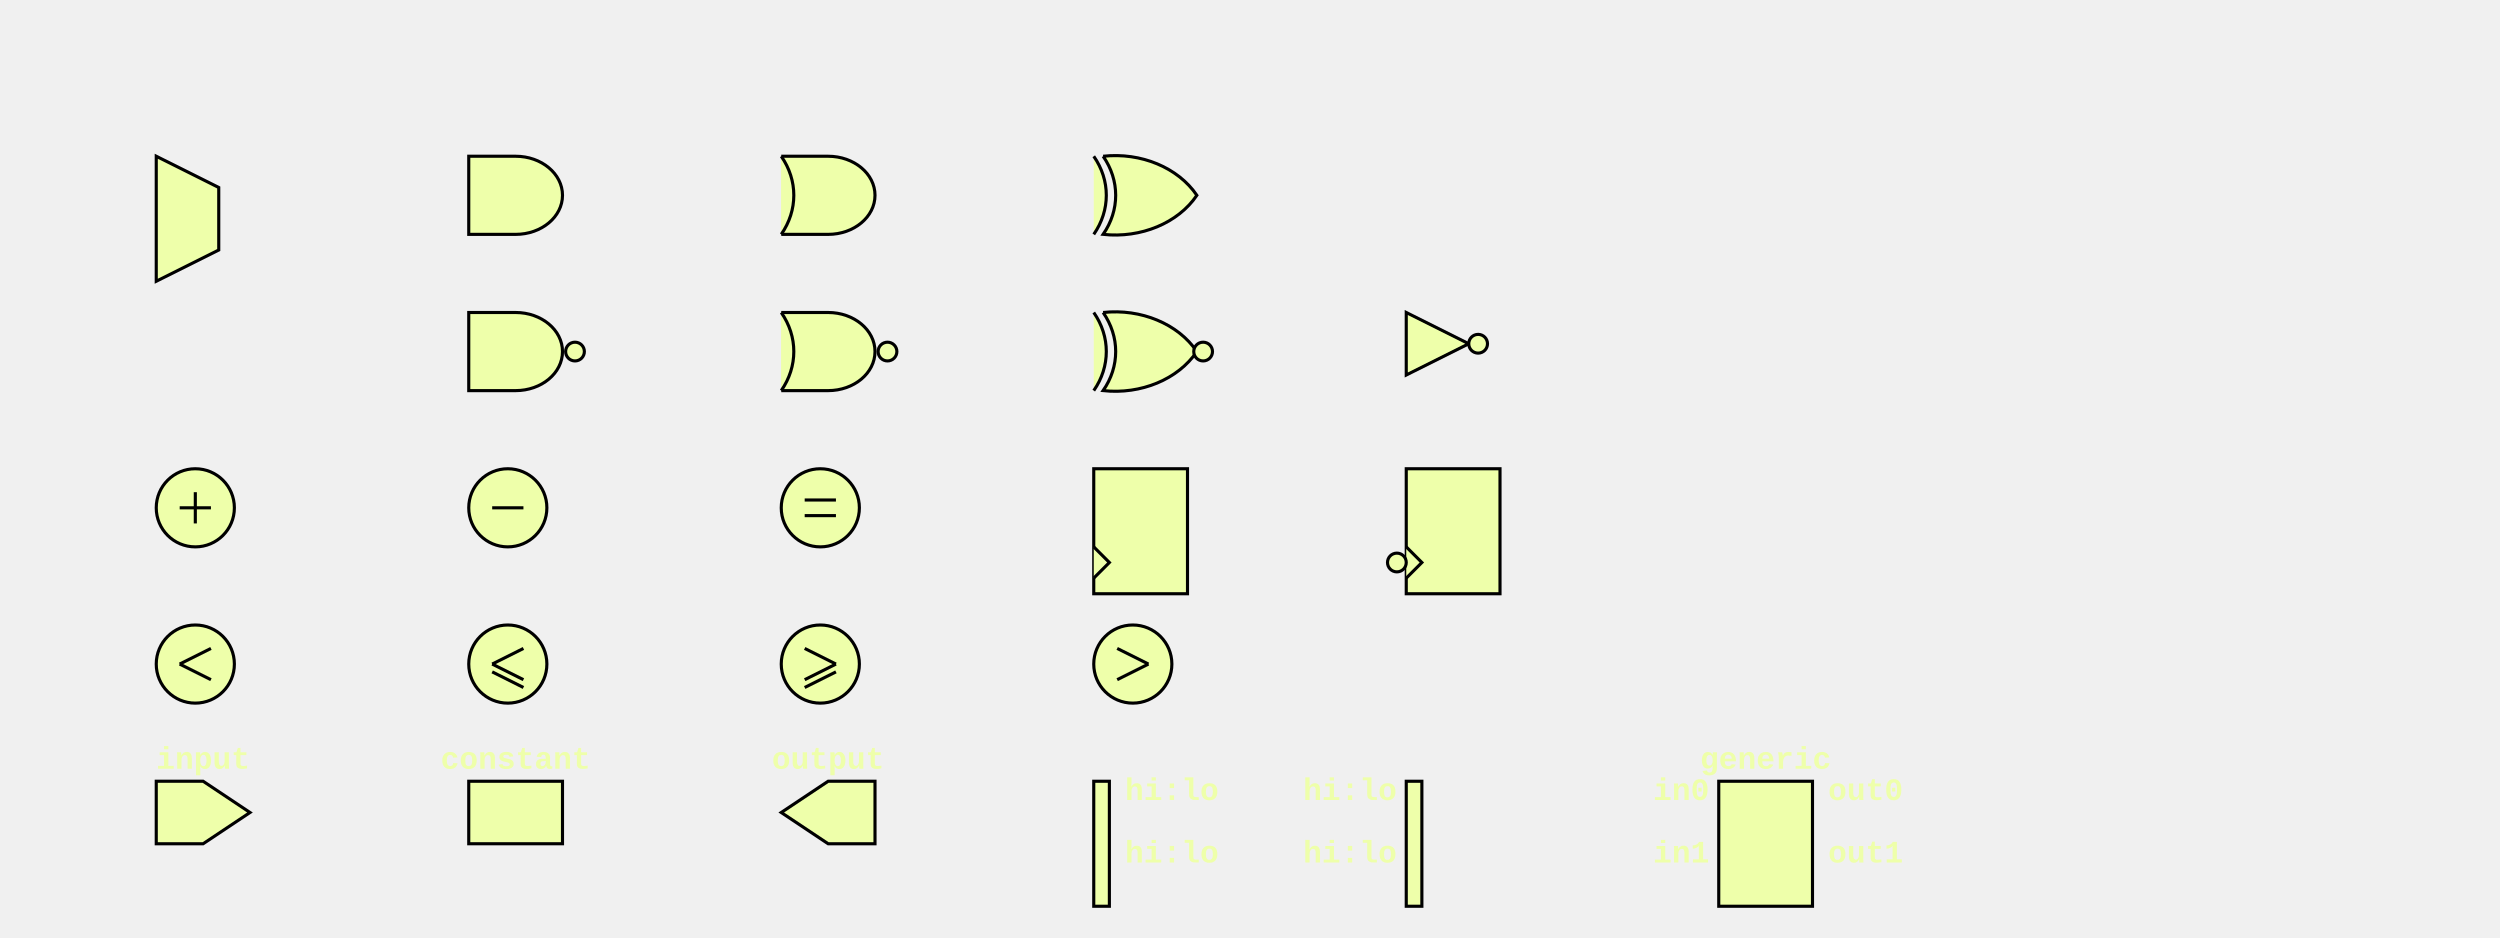
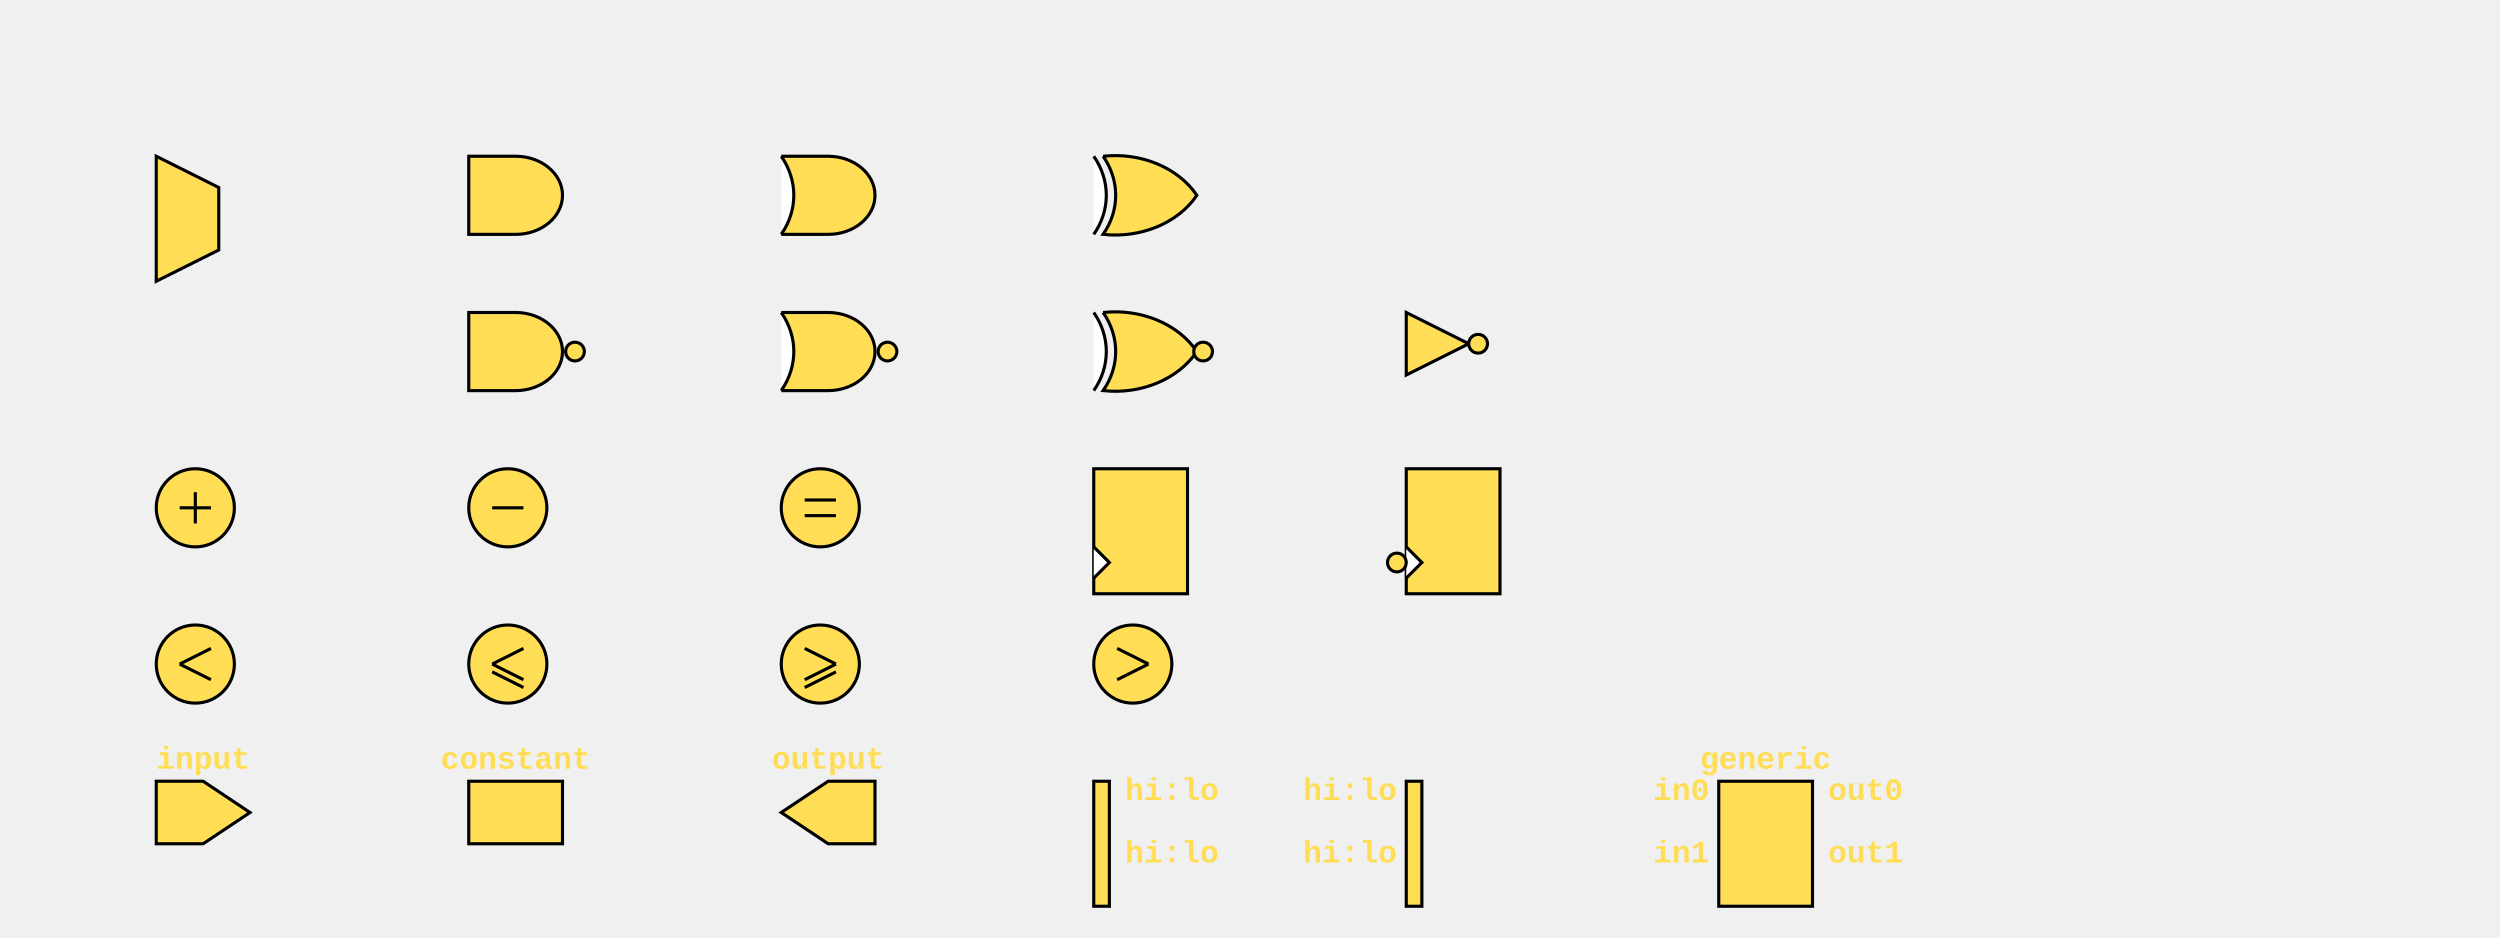
<svg xmlns="http://www.w3.org/2000/svg" xmlns:ns1="https://github.com/nturley/netlistsvg" width="800" height="300" version="1.1" id="svg660">
  <defs id="defs664" />
  <ns1:properties>
    <ns1:layoutEngine org.eclipse.elk.layered.spacing.nodeNodeBetweenLayers="35" org.eclipse.elk.spacing.nodeNode="35" org.eclipse.elk.layered.layering.strategy="LONGEST_PATH" />
    <ns1:low_priority_alias val="$dff" />
  </ns1:properties>
  <style id="style358">
svg {
  stroke:#000;
  fill:none;
}
text {
  fill:#000;
  stroke:none;
  font-size:10px;
  font-weight: bold;
  font-family: "Courier New", monospace;
}
.nodelabel {
  text-anchor: middle;
}
.inputPortLabel {
  text-anchor: end;
}
.splitjoinBody {
  fill:#000;
}
</style>
-   <g ns1:type="mux" transform="translate(50, 50)" ns1:width="20" ns1:height="40" id="g370" style="fill:#eeffaa">
+   <g ns1:type="mux" transform="translate(50, 50)" ns1:width="20" ns1:height="40" id="g370" style="fill:#ffdd55">
    <ns1:alias val="$pmux" />
    <ns1:alias val="$mux" />
    <ns1:alias val="$_MUX_" />
-     <path d="M0,0 L20,10 L20,30 L0,40 Z" class="$cell_id" id="path360" style="fill:#eeffaa" />
-     <g ns1:x="0" ns1:y="10" ns1:pid="A" id="g362" style="fill:#eeffaa" />
-     <g ns1:x="0" ns1:y="30" ns1:pid="B" id="g364" style="fill:#eeffaa" />
-     <g ns1:x="10" ns1:y="35" ns1:pid="S" id="g366" style="fill:#eeffaa" />
-     <g ns1:x="20" ns1:y="20" ns1:pid="Y" id="g368" style="fill:#eeffaa" />
-   </g>
-   <g ns1:type="and" transform="translate(150,50)" ns1:width="30" ns1:height="25" id="g380" style="fill:#eeffaa">
+     <path d="M0,0 L20,10 L20,30 L0,40 Z" class="$cell_id" id="path360" style="fill:#ffdd55" />
+     <g ns1:x="0" ns1:y="10" ns1:pid="A" id="g362" style="fill:#ffdd55" />
+     <g ns1:x="0" ns1:y="30" ns1:pid="B" id="g364" style="fill:#ffdd55" />
+     <g ns1:x="10" ns1:y="35" ns1:pid="S" id="g366" style="fill:#ffdd55" />
+     <g ns1:x="20" ns1:y="20" ns1:pid="Y" id="g368" style="fill:#ffdd55" />
+   </g>
+   <g ns1:type="and" transform="translate(150,50)" ns1:width="30" ns1:height="25" id="g380" style="fill:#ffdd55">
    <ns1:alias val="$and" />
    <ns1:alias val="$logic_and" />
    <ns1:alias val="$_AND_" />
-     <path d="M0,0 L0,25 L15,25 A15 12.5 0 0 0 15,0 Z" class="$cell_id" id="path372" style="fill:#eeffaa" />
-     <g ns1:x="0" ns1:y="5" ns1:pid="A" id="g374" style="fill:#eeffaa" />
-     <g ns1:x="0" ns1:y="20" ns1:pid="B" id="g376" style="fill:#eeffaa" />
-     <g ns1:x="30" ns1:y="12.5" ns1:pid="Y" id="g378" style="fill:#eeffaa" />
-   </g>
-   <g ns1:type="nand" transform="translate(150,100)" ns1:width="30" ns1:height="25" id="g392" style="fill:#eeffaa">
+     <path d="M0,0 L0,25 L15,25 A15 12.5 0 0 0 15,0 Z" class="$cell_id" id="path372" style="fill:#ffdd55" />
+     <g ns1:x="0" ns1:y="5" ns1:pid="A" id="g374" style="fill:#ffdd55" />
+     <g ns1:x="0" ns1:y="20" ns1:pid="B" id="g376" style="fill:#ffdd55" />
+     <g ns1:x="30" ns1:y="12.5" ns1:pid="Y" id="g378" style="fill:#ffdd55" />
+   </g>
+   <g ns1:type="nand" transform="translate(150,100)" ns1:width="30" ns1:height="25" id="g392" style="fill:#ffdd55">
    <ns1:alias val="$nand" />
    <ns1:alias val="$logic_nand" />
    <ns1:alias val="$_NAND_" />
    <ns1:alias val="$_ANDNOT_" />
-     <path d="M0,0 L0,25 L15,25 A15 12.5 0 0 0 15,0 Z" class="$cell_id" id="path382" style="fill:#eeffaa" />
-     <circle cx="34" cy="12.5" r="3" class="$cell_id" id="circle384" style="fill:#eeffaa" />
-     <g ns1:x="0" ns1:y="5" ns1:pid="A" id="g386" style="fill:#eeffaa" />
-     <g ns1:x="0" ns1:y="20" ns1:pid="B" id="g388" style="fill:#eeffaa" />
-     <g ns1:x="36" ns1:y="12.5" ns1:pid="Y" id="g390" style="fill:#eeffaa" />
-   </g>
-   <g ns1:type="or" transform="translate(250,50)" ns1:width="30" ns1:height="25" id="g404" style="fill:#eeffaa">
+     <path d="M0,0 L0,25 L15,25 A15 12.5 0 0 0 15,0 Z" class="$cell_id" id="path382" style="fill:#ffdd55" />
+     <circle cx="34" cy="12.5" r="3" class="$cell_id" id="circle384" style="fill:#ffdd55" />
+     <g ns1:x="0" ns1:y="5" ns1:pid="A" id="g386" style="fill:#ffdd55" />
+     <g ns1:x="0" ns1:y="20" ns1:pid="B" id="g388" style="fill:#ffdd55" />
+     <g ns1:x="36" ns1:y="12.5" ns1:pid="Y" id="g390" style="fill:#ffdd55" />
+   </g>
+   <g ns1:type="or" transform="translate(250,50)" ns1:width="30" ns1:height="25" id="g404" style="fill:#ffdd55">
    <ns1:alias val="$or" />
    <ns1:alias val="$logic_or" />
    <ns1:alias val="$_OR_" />
-     <path d="M0,25 L0,25 L15,25 A15 12.5 0 0 0 15,0 L0,0" class="$cell_id" id="path394" style="fill:#eeffaa" />
-     <path d="M0,0 A30 25 0 0 1 0,25" class="$cell_id" id="path396" style="fill:#eeffaa" />
-     <g ns1:x="3" ns1:y="5" ns1:pid="A" id="g398" style="fill:#eeffaa" />
-     <g ns1:x="3" ns1:y="20" ns1:pid="B" id="g400" style="fill:#eeffaa" />
-     <g ns1:x="30" ns1:y="12.5" ns1:pid="Y" id="g402" style="fill:#eeffaa" />
-   </g>
-   <g ns1:type="reduce_nor" transform="translate(250, 100)" ns1:width="33" ns1:height="25" id="g418" style="fill:#eeffaa">
+     <path d="M0,25 L0,25 L15,25 A15 12.5 0 0 0 15,0 L0,0" class="$cell_id" id="path394" style="fill:#ffdd55" />
+     <path d="M0,0 A30 25 0 0 1 0,25" class="$cell_id" id="path396" style="fill:#ffffff" />
+     <g ns1:x="3" ns1:y="5" ns1:pid="A" id="g398" style="fill:#ffdd55" />
+     <g ns1:x="3" ns1:y="20" ns1:pid="B" id="g400" style="fill:#ffdd55" />
+     <g ns1:x="30" ns1:y="12.5" ns1:pid="Y" id="g402" style="fill:#ffdd55" />
+   </g>
+   <g ns1:type="reduce_nor" transform="translate(250, 100)" ns1:width="33" ns1:height="25" id="g418" style="fill:#ffdd55">
    <ns1:alias val="$nor" />
    <ns1:alias val="$reduce_nor" />
    <ns1:alias val="$_NOR_" />
    <ns1:alias val="$_ORNOT_" />
-     <path d="M0,25 L0,25 L15,25 A15 12.5 0 0 0 15,0 L0,0" class="$cell_id" id="path406" style="fill:#eeffaa" />
-     <path d="M0,0 A30 25 0 0 1 0,25" class="$cell_id" id="path408" style="fill:#eeffaa" />
-     <circle cx="34" cy="12.5" r="3" class="$cell_id" id="circle410" style="fill:#eeffaa" />
-     <g ns1:x="3" ns1:y="5" ns1:pid="A" id="g412" style="fill:#eeffaa" />
-     <g ns1:x="3" ns1:y="20" ns1:pid="B" id="g414" style="fill:#eeffaa" />
-     <g ns1:x="36" ns1:y="12.5" ns1:pid="Y" id="g416" style="fill:#eeffaa" />
-   </g>
-   <g ns1:type="reduce_xor" transform="translate(350, 50)" ns1:width="33" ns1:height="25" id="g430" style="fill:#eeffaa">
+     <path d="M0,25 L0,25 L15,25 A15 12.5 0 0 0 15,0 L0,0" class="$cell_id" id="path406" style="fill:#ffdd55" />
+     <path d="M0,0 A30 25 0 0 1 0,25" class="$cell_id" id="path408" style="fill:#ffffff" />
+     <circle cx="34" cy="12.5" r="3" class="$cell_id" id="circle410" style="fill:#ffdd55" />
+     <g ns1:x="3" ns1:y="5" ns1:pid="A" id="g412" style="fill:#ffdd55" />
+     <g ns1:x="3" ns1:y="20" ns1:pid="B" id="g414" style="fill:#ffdd55" />
+     <g ns1:x="36" ns1:y="12.5" ns1:pid="Y" id="g416" style="fill:#ffdd55" />
+   </g>
+   <g ns1:type="reduce_xor" transform="translate(350, 50)" ns1:width="33" ns1:height="25" id="g430" style="fill:#ffdd55">
    <ns1:alias val="$xor" />
    <ns1:alias val="$reduce_xor" />
    <ns1:alias val="$_XOR_" />
-     <path d="M3,0 A30 25 0 0 1 3,25 A30 25 0 0 0 33,12.5 A30 25 0 0 0 3,0" class="$cell_id" id="path420" style="fill:#eeffaa" />
-     <path d="M0,0 A30 25 0 0 1 0,25" class="$cell_id" id="path422" style="fill:#eeffaa" />
-     <g ns1:x="3" ns1:y="5" ns1:pid="A" id="g424" style="fill:#eeffaa" />
-     <g ns1:x="3" ns1:y="20" ns1:pid="B" id="g426" style="fill:#eeffaa" />
-     <g ns1:x="33" ns1:y="12.5" ns1:pid="Y" id="g428" style="fill:#eeffaa" />
-   </g>
-   <g ns1:type="reduce_nxor" transform="translate(350, 100)" ns1:width="33" ns1:height="25" id="g444" style="fill:#eeffaa">
+     <path d="M3,0 A30 25 0 0 1 3,25 A30 25 0 0 0 33,12.5 A30 25 0 0 0 3,0" class="$cell_id" id="path420" style="fill:#ffdd55" />
+     <path d="M0,0 A30 25 0 0 1 0,25" class="$cell_id" id="path422" style="fill:#ffffff" />
+     <g ns1:x="3" ns1:y="5" ns1:pid="A" id="g424" style="fill:#ffdd55" />
+     <g ns1:x="3" ns1:y="20" ns1:pid="B" id="g426" style="fill:#ffdd55" />
+     <g ns1:x="33" ns1:y="12.5" ns1:pid="Y" id="g428" style="fill:#ffdd55" />
+   </g>
+   <g ns1:type="reduce_nxor" transform="translate(350, 100)" ns1:width="33" ns1:height="25" id="g444" style="fill:#ffdd55">
    <ns1:alias val="$xnor" />
    <ns1:alias val="$reduce_xnor" />
    <ns1:alias val="$_XNOR_" />
-     <path d="M3,0 A30 25 0 0 1 3,25 A30 25 0 0 0 33,12.5 A30 25 0 0 0 3,0" class="$cell_id" id="path432" style="fill:#eeffaa" />
-     <path d="M0,0 A30 25 0 0 1 0,25" class="$cell_id" id="path434" style="fill:#eeffaa" />
-     <circle cx="35" cy="12.5" r="3" class="$cell_id" id="circle436" style="fill:#eeffaa" />
-     <g ns1:x="3" ns1:y="5" ns1:pid="A" id="g438" style="fill:#eeffaa" />
-     <g ns1:x="3" ns1:y="20" ns1:pid="B" id="g440" style="fill:#eeffaa" />
-     <g ns1:x="38" ns1:y="12.5" ns1:pid="Y" id="g442" style="fill:#eeffaa" />
-   </g>
-   <g ns1:type="not" transform="translate(450,100)" ns1:width="30" ns1:height="20" id="g454" style="fill:#eeffaa">
+     <path d="M3,0 A30 25 0 0 1 3,25 A30 25 0 0 0 33,12.5 A30 25 0 0 0 3,0" class="$cell_id" id="path432" style="fill:#ffdd55" />
+     <path d="M0,0 A30 25 0 0 1 0,25" class="$cell_id" id="path434" style="fill:#ffffff" />
+     <circle cx="35" cy="12.5" r="3" class="$cell_id" id="circle436" style="fill:#ffdd55" />
+     <g ns1:x="3" ns1:y="5" ns1:pid="A" id="g438" style="fill:#ffdd55" />
+     <g ns1:x="3" ns1:y="20" ns1:pid="B" id="g440" style="fill:#ffdd55" />
+     <g ns1:x="38" ns1:y="12.5" ns1:pid="Y" id="g442" style="fill:#ffdd55" />
+   </g>
+   <g ns1:type="not" transform="translate(450,100)" ns1:width="30" ns1:height="20" id="g454" style="fill:#ffdd55">
    <ns1:alias val="$_NOT_" />
    <ns1:alias val="$not" />
    <ns1:alias val="$logic_not" />
-     <path d="M0,0 L0,20 L20,10 Z" class="$cell_id" id="path446" style="fill:#eeffaa" />
-     <circle cx="23" cy="10" r="3" class="$cell_id" id="circle448" style="fill:#eeffaa" />
-     <g ns1:x="0" ns1:y="10" ns1:pid="A" id="g450" style="fill:#eeffaa" />
-     <g ns1:x="25" ns1:y="10" ns1:pid="Y" id="g452" style="fill:#eeffaa" />
-   </g>
-   <g ns1:type="add" transform="translate(50, 150)" ns1:width="25" ns1:height="25" id="g468" style="fill:#eeffaa">
+     <path d="M0,0 L0,20 L20,10 Z" class="$cell_id" id="path446" style="fill:#ffdd55" />
+     <circle cx="23" cy="10" r="3" class="$cell_id" id="circle448" style="fill:#ffdd55" />
+     <g ns1:x="0" ns1:y="10" ns1:pid="A" id="g450" style="fill:#ffdd55" />
+     <g ns1:x="25" ns1:y="10" ns1:pid="Y" id="g452" style="fill:#ffdd55" />
+   </g>
+   <g ns1:type="add" transform="translate(50, 150)" ns1:width="25" ns1:height="25" id="g468" style="fill:#ffdd55">
    <ns1:alias val="$add" />
-     <circle r="12.5" cx="12.5" cy="12.5" class="$cell_id" id="circle456" style="fill:#eeffaa" />
-     <line x1="7.5" x2="17.5" y1="12.5" y2="12.5" class="$cell_id" id="line458" style="fill:#eeffaa" />
-     <line x1="12.5" x2="12.5" y1="7.5" y2="17.5" class="$cell_id" id="line460" style="fill:#eeffaa" />
-     <g ns1:x="3" ns1:y="5" ns1:pid="A" id="g462" style="fill:#eeffaa" />
-     <g ns1:x="3" ns1:y="20" ns1:pid="B" id="g464" style="fill:#eeffaa" />
-     <g ns1:x="25" ns1:y="12.5" ns1:pid="Y" id="g466" style="fill:#eeffaa" />
-   </g>
-   <g ns1:type="sub" transform="translate(150,150)" ns1:width="25" ns1:height="25" id="g480" style="fill:#eeffaa">
+     <circle r="12.5" cx="12.5" cy="12.5" class="$cell_id" id="circle456" style="fill:#ffdd55" />
+     <line x1="7.5" x2="17.5" y1="12.5" y2="12.5" class="$cell_id" id="line458" style="fill:#ffdd55" />
+     <line x1="12.5" x2="12.5" y1="7.5" y2="17.5" class="$cell_id" id="line460" style="fill:#ffdd55" />
+     <g ns1:x="3" ns1:y="5" ns1:pid="A" id="g462" style="fill:#ffdd55" />
+     <g ns1:x="3" ns1:y="20" ns1:pid="B" id="g464" style="fill:#ffdd55" />
+     <g ns1:x="25" ns1:y="12.5" ns1:pid="Y" id="g466" style="fill:#ffdd55" />
+   </g>
+   <g ns1:type="sub" transform="translate(150,150)" ns1:width="25" ns1:height="25" id="g480" style="fill:#ffdd55">
    <ns1:alias val="$sub" />
-     <circle r="12.5" cx="12.5" cy="12.5" class="$cell_id" id="circle470" style="fill:#eeffaa" />
-     <line x1="7.5" x2="17.5" y1="12.5" y2="12.5" class="$cell_id" id="line472" style="fill:#eeffaa" />
-     <g ns1:x="3" ns1:y="5" ns1:pid="A" id="g474" style="fill:#eeffaa" />
-     <g ns1:x="3" ns1:y="20" ns1:pid="B" id="g476" style="fill:#eeffaa" />
-     <g ns1:x="25" ns1:y="12.5" ns1:pid="Y" id="g478" style="fill:#eeffaa" />
-   </g>
-   <g ns1:type="eq" transform="translate(250,150)" ns1:width="25" ns1:height="25" id="g494" style="fill:#eeffaa">
+     <circle r="12.5" cx="12.5" cy="12.5" class="$cell_id" id="circle470" style="fill:#ffdd55" />
+     <line x1="7.5" x2="17.5" y1="12.5" y2="12.5" class="$cell_id" id="line472" style="fill:#ffdd55" />
+     <g ns1:x="3" ns1:y="5" ns1:pid="A" id="g474" style="fill:#ffdd55" />
+     <g ns1:x="3" ns1:y="20" ns1:pid="B" id="g476" style="fill:#ffdd55" />
+     <g ns1:x="25" ns1:y="12.5" ns1:pid="Y" id="g478" style="fill:#ffdd55" />
+   </g>
+   <g ns1:type="eq" transform="translate(250,150)" ns1:width="25" ns1:height="25" id="g494" style="fill:#ffdd55">
    <ns1:alias val="$eq" />
-     <circle r="12.5" cx="12.5" cy="12.5" class="$cell_id" id="circle482" style="fill:#eeffaa" />
-     <line x1="7.5" x2="17.5" y1="10" y2="10" class="$cell_id" id="line484" style="fill:#eeffaa" />
-     <line x1="7.5" x2="17.5" y1="15" y2="15" class="$cell_id" id="line486" style="fill:#eeffaa" />
-     <g ns1:x="3" ns1:y="5" ns1:pid="A" id="g488" style="fill:#eeffaa" />
-     <g ns1:x="3" ns1:y="20" ns1:pid="B" id="g490" style="fill:#eeffaa" />
-     <g ns1:x="25" ns1:y="12.5" ns1:pid="Y" id="g492" style="fill:#eeffaa" />
-   </g>
-   <g ns1:type="dff" transform="translate(350,150)" ns1:width="30" ns1:height="40" id="g508" style="fill:#eeffaa">
+     <circle r="12.5" cx="12.5" cy="12.5" class="$cell_id" id="circle482" style="fill:#ffdd55" />
+     <line x1="7.5" x2="17.5" y1="10" y2="10" class="$cell_id" id="line484" style="fill:#ffdd55" />
+     <line x1="7.5" x2="17.5" y1="15" y2="15" class="$cell_id" id="line486" style="fill:#ffdd55" />
+     <g ns1:x="3" ns1:y="5" ns1:pid="A" id="g488" style="fill:#ffdd55" />
+     <g ns1:x="3" ns1:y="20" ns1:pid="B" id="g490" style="fill:#ffdd55" />
+     <g ns1:x="25" ns1:y="12.5" ns1:pid="Y" id="g492" style="fill:#ffdd55" />
+   </g>
+   <g ns1:type="dff" transform="translate(350,150)" ns1:width="30" ns1:height="40" id="g508" style="fill:#ffdd55">
    <ns1:alias val="$dff" />
    <ns1:alias val="$_DFF_" />
    <ns1:alias val="$_DFF_P_" />
-     <rect width="30" height="40" x="0" y="0" class="$cell_id" id="rect496" style="fill:#eeffaa" />
-     <path d="M0,35 L5,30 L0,25" class="$cell_id" id="path498" style="fill:#eeffaa" />
-     <g ns1:x="30" ns1:y="10" ns1:pid="Q" id="g500" style="fill:#eeffaa" />
-     <g ns1:x="0" ns1:y="30" ns1:pid="CLK" id="g502" style="fill:#eeffaa" />
-     <g ns1:x="0" ns1:y="30" ns1:pid="C" id="g504" style="fill:#eeffaa" />
-     <g ns1:x="0" ns1:y="10" ns1:pid="D" id="g506" style="fill:#eeffaa" />
-   </g>
-   <g ns1:type="dffn" transform="translate(450,150)" ns1:width="30" ns1:height="40" id="g524" style="fill:#eeffaa">
+     <rect width="30" height="40" x="0" y="0" class="$cell_id" id="rect496" style="fill:#ffdd55" />
+     <path d="M0,35 L5,30 L0,25" class="$cell_id" id="path498" style="fill:#ffffff" />
+     <g ns1:x="30" ns1:y="10" ns1:pid="Q" id="g500" style="fill:#ffdd55" />
+     <g ns1:x="0" ns1:y="30" ns1:pid="CLK" id="g502" style="fill:#ffdd55" />
+     <g ns1:x="0" ns1:y="30" ns1:pid="C" id="g504" style="fill:#ffdd55" />
+     <g ns1:x="0" ns1:y="10" ns1:pid="D" id="g506" style="fill:#ffdd55" />
+   </g>
+   <g ns1:type="dffn" transform="translate(450,150)" ns1:width="30" ns1:height="40" id="g524" style="fill:#ffdd55">
    <ns1:alias val="$_DFF_N_" />
-     <rect width="30" height="40" x="0" y="0" class="$cell_id" id="rect510" style="fill:#eeffaa" />
-     <path d="M0,35 L5,30 L0,25" class="$cell_id" id="path512" style="fill:#eeffaa" />
-     <circle cx="-3" cy="30" r="3" class="$cell_id" id="circle514" style="fill:#eeffaa" />
-     <g ns1:x="30" ns1:y="10" ns1:pid="Q" id="g516" style="fill:#eeffaa" />
-     <g ns1:x="-6" ns1:y="30" ns1:pid="CLK" id="g518" style="fill:#eeffaa" />
-     <g ns1:x="-6" ns1:y="30" ns1:pid="C" id="g520" style="fill:#eeffaa" />
-     <g ns1:x="0" ns1:y="10" ns1:pid="D" id="g522" style="fill:#eeffaa" />
-   </g>
-   <g ns1:type="lt" transform="translate(50,200)" ns1:width="25" ns1:height="25" id="g538" style="fill:#eeffaa">
+     <rect width="30" height="40" x="0" y="0" class="$cell_id" id="rect510" style="fill:#ffdd55" />
+     <path d="M0,35 L5,30 L0,25" class="$cell_id" id="path512" style="fill:#ffffff" />
+     <circle cx="-3" cy="30" r="3" class="$cell_id" id="circle514" style="fill:#ffdd55" />
+     <g ns1:x="30" ns1:y="10" ns1:pid="Q" id="g516" style="fill:#ffdd55" />
+     <g ns1:x="-6" ns1:y="30" ns1:pid="CLK" id="g518" style="fill:#ffdd55" />
+     <g ns1:x="-6" ns1:y="30" ns1:pid="C" id="g520" style="fill:#ffdd55" />
+     <g ns1:x="0" ns1:y="10" ns1:pid="D" id="g522" style="fill:#ffdd55" />
+   </g>
+   <g ns1:type="lt" transform="translate(50,200)" ns1:width="25" ns1:height="25" id="g538" style="fill:#ffdd55">
    <ns1:alias val="$lt" />
-     <circle r="12.5" cx="12.5" cy="12.5" class="$cell_id" id="circle526" style="fill:#eeffaa" />
-     <line x1="7.5" x2="17.5" y1="12.5" y2="7.5" class="$cell_id" id="line528" style="fill:#eeffaa" />
-     <line x1="7.5" x2="17.5" y1="12.5" y2="17.5" class="$cell_id" id="line530" style="fill:#eeffaa" />
-     <g ns1:x="3" ns1:y="5" ns1:pid="A" id="g532" style="fill:#eeffaa" />
-     <g ns1:x="3" ns1:y="20" ns1:pid="B" id="g534" style="fill:#eeffaa" />
-     <g ns1:x="25" ns1:y="12.5" ns1:pid="Y" id="g536" style="fill:#eeffaa" />
-   </g>
-   <g ns1:type="le" transform="translate(150,200)" ns1:width="25" ns1:height="25" id="g554" style="fill:#eeffaa">
+     <circle r="12.5" cx="12.5" cy="12.5" class="$cell_id" id="circle526" style="fill:#ffdd55" />
+     <line x1="7.5" x2="17.5" y1="12.5" y2="7.5" class="$cell_id" id="line528" style="fill:#ffdd55" />
+     <line x1="7.5" x2="17.5" y1="12.5" y2="17.5" class="$cell_id" id="line530" style="fill:#ffdd55" />
+     <g ns1:x="3" ns1:y="5" ns1:pid="A" id="g532" style="fill:#ffdd55" />
+     <g ns1:x="3" ns1:y="20" ns1:pid="B" id="g534" style="fill:#ffdd55" />
+     <g ns1:x="25" ns1:y="12.5" ns1:pid="Y" id="g536" style="fill:#ffdd55" />
+   </g>
+   <g ns1:type="le" transform="translate(150,200)" ns1:width="25" ns1:height="25" id="g554" style="fill:#ffdd55">
    <ns1:alias val="$le" />
-     <circle r="12.5" cx="12.5" cy="12.5" class="$cell_id" id="circle540" style="fill:#eeffaa" />
-     <line x1="7.5" x2="17.5" y1="12.5" y2="7.5" class="$cell_id" id="line542" style="fill:#eeffaa" />
-     <line x1="7.5" x2="17.5" y1="12.5" y2="17.5" class="$cell_id" id="line544" style="fill:#eeffaa" />
-     <line x1="7.5" x2="17.5" y1="15" y2="20" class="$cell_id" id="line546" style="fill:#eeffaa" />
-     <g ns1:x="3" ns1:y="5" ns1:pid="A" id="g548" style="fill:#eeffaa" />
-     <g ns1:x="3" ns1:y="20" ns1:pid="B" id="g550" style="fill:#eeffaa" />
-     <g ns1:x="25" ns1:y="12.5" ns1:pid="Y" id="g552" style="fill:#eeffaa" />
+     <circle r="12.5" cx="12.5" cy="12.5" class="$cell_id" id="circle540" style="fill:#ffdd55" />
+     <line x1="7.5" x2="17.5" y1="12.5" y2="7.5" class="$cell_id" id="line542" style="fill:#ffdd55" />
+     <line x1="7.5" x2="17.5" y1="12.5" y2="17.5" class="$cell_id" id="line544" style="fill:#ffdd55" />
+     <line x1="7.5" x2="17.5" y1="15" y2="20" class="$cell_id" id="line546" style="fill:#ffdd55" />
+     <g ns1:x="3" ns1:y="5" ns1:pid="A" id="g548" style="fill:#ffdd55" />
+     <g ns1:x="3" ns1:y="20" ns1:pid="B" id="g550" style="fill:#ffdd55" />
+     <g ns1:x="25" ns1:y="12.5" ns1:pid="Y" id="g552" style="fill:#ffdd55" />
  </g>
  <g ns1:type="ge" transform="translate(250,200)" ns1:width="25" ns1:height="25" id="g570" style="fill:#eeffaa">
    <ns1:alias val="$ge" />
-     <circle r="12.5" cx="12.5" cy="12.5" class="$cell_id" id="circle556" style="fill:#eeffaa" />
+     <circle r="12.5" cx="12.5" cy="12.5" class="$cell_id" id="circle556" style="fill:#ffdd55" />
    <line x1="7.5" x2="17.5" y1="7.5" y2="12.5" class="$cell_id" id="line558" style="fill:#eeffaa" />
    <line x1="7.5" x2="17.5" y1="17.5" y2="12.5" class="$cell_id" id="line560" style="fill:#eeffaa" />
    <line x1="7.5" x2="17.5" y1="20" y2="15" class="$cell_id" id="line562" style="fill:#eeffaa" />
    <g ns1:x="3" ns1:y="5" ns1:pid="A" id="g564" style="fill:#eeffaa" />
    <g ns1:x="3" ns1:y="20" ns1:pid="B" id="g566" style="fill:#eeffaa" />
    <g ns1:x="25" ns1:y="12.5" ns1:pid="Y" id="g568" style="fill:#eeffaa" />
  </g>
-   <g ns1:type="gt" transform="translate(350,200)" ns1:width="25" ns1:height="25" id="g584" style="fill:#eeffaa">
+   <g ns1:type="gt" transform="translate(350,200)" ns1:width="25" ns1:height="25" id="g584" style="fill:#ffdd55">
    <ns1:alias val="$gt" />
-     <circle r="12.5" cx="12.5" cy="12.5" class="$cell_id" id="circle572" style="fill:#eeffaa" />
-     <line x1="7.5" x2="17.5" y1="7.5" y2="12.5" class="$cell_id" id="line574" style="fill:#eeffaa" />
-     <line x1="7.5" x2="17.5" y1="17.5" y2="12.5" class="$cell_id" id="line576" style="fill:#eeffaa" />
-     <g ns1:x="3" ns1:y="5" ns1:pid="A" id="g578" style="fill:#eeffaa" />
-     <g ns1:x="3" ns1:y="20" ns1:pid="B" id="g580" style="fill:#eeffaa" />
-     <g ns1:x="25" ns1:y="12.5" ns1:pid="Y" id="g582" style="fill:#eeffaa" />
-   </g>
-   <g ns1:type="inputExt" transform="translate(50,250)" ns1:width="30" ns1:height="20" id="g592" style="fill:#eeffaa">
-     <text x="15" y="-4" class="nodelabel $cell_id" ns1:attribute="ref" id="text586" style="fill:#eeffaa">input</text>
+     <circle r="12.5" cx="12.5" cy="12.5" class="$cell_id" id="circle572" style="fill:#ffdd55" />
+     <line x1="7.5" x2="17.5" y1="7.5" y2="12.5" class="$cell_id" id="line574" style="fill:#ffdd55" />
+     <line x1="7.5" x2="17.5" y1="17.5" y2="12.5" class="$cell_id" id="line576" style="fill:#ffdd55" />
+     <g ns1:x="3" ns1:y="5" ns1:pid="A" id="g578" style="fill:#ffdd55" />
+     <g ns1:x="3" ns1:y="20" ns1:pid="B" id="g580" style="fill:#ffdd55" />
+     <g ns1:x="25" ns1:y="12.5" ns1:pid="Y" id="g582" style="fill:#ffdd55" />
+   </g>
+   <g ns1:type="inputExt" transform="translate(50,250)" ns1:width="30" ns1:height="20" id="g592" style="fill:#ffdd55">
+     <text x="15" y="-4" class="nodelabel $cell_id" ns1:attribute="ref" id="text586" style="fill:#ffdd55">input</text>
    <ns1:alias val="$_inputExt_" />
-     <path d="M0,0 L0,20 L15,20 L30,10 L15,0 Z" class="$cell_id" id="path588" style="fill:#eeffaa" />
-     <g ns1:x="28" ns1:y="10" ns1:pid="Y" id="g590" style="fill:#eeffaa" />
-   </g>
-   <g ns1:type="constant" transform="translate(150,250)" ns1:width="30" ns1:height="20" id="g600" style="fill:#eeffaa">
-     <text x="15" y="-4" class="nodelabel $cell_id" ns1:attribute="ref" id="text594" style="fill:#eeffaa">constant</text>
+     <path d="M0,0 L0,20 L15,20 L30,10 L15,0 Z" class="$cell_id" id="path588" style="fill:#ffdd55" />
+     <g ns1:x="28" ns1:y="10" ns1:pid="Y" id="g590" style="fill:#ffdd55" />
+   </g>
+   <g ns1:type="constant" transform="translate(150,250)" ns1:width="30" ns1:height="20" id="g600" style="fill:#ffdd55">
+     <text x="15" y="-4" class="nodelabel $cell_id" ns1:attribute="ref" id="text594" style="fill:#ffdd55">constant</text>
    <ns1:alias val="$_constant_" />
-     <rect width="30" height="20" class="$cell_id" id="rect596" style="fill:#eeffaa" />
-     <g ns1:x="30" ns1:y="10" ns1:pid="Y" id="g598" style="fill:#eeffaa" />
-   </g>
-   <g ns1:type="outputExt" transform="translate(250,250)" ns1:width="30" ns1:height="20" id="g608" style="fill:#eeffaa">
-     <text x="15" y="-4" class="nodelabel $cell_id" ns1:attribute="ref" id="text602" style="fill:#eeffaa">output</text>
+     <rect width="30" height="20" class="$cell_id" id="rect596" style="fill:#ffdd55" />
+     <g ns1:x="30" ns1:y="10" ns1:pid="Y" id="g598" style="fill:#ffdd55" />
+   </g>
+   <g ns1:type="outputExt" transform="translate(250,250)" ns1:width="30" ns1:height="20" id="g608" style="fill:#ffdd55">
+     <text x="15" y="-4" class="nodelabel $cell_id" ns1:attribute="ref" id="text602" style="fill:#ffdd55">output</text>
    <ns1:alias val="$_outputExt_" />
-     <path d="M30,0 L30,20 L15,20 L0,10 L15,0 Z" class="$cell_id" id="path604" style="fill:#eeffaa" />
-     <g ns1:x="0" ns1:y="10" ns1:pid="A" id="g606" style="fill:#eeffaa" />
-   </g>
-   <g ns1:type="split" transform="translate(350,250)" ns1:width="5" ns1:height="40" id="g622" style="fill:#eeffaa">
-     <rect width="5" height="40" class="splitjoinBody" ns1:generic="body" id="rect610" style="fill:#eeffaa" />
+     <path d="M30,0 L30,20 L15,20 L0,10 L15,0 Z" class="$cell_id" id="path604" style="fill:#ffdd55" />
+     <g ns1:x="0" ns1:y="10" ns1:pid="A" id="g606" style="fill:#ffdd55" />
+   </g>
+   <g ns1:type="split" transform="translate(350,250)" ns1:width="5" ns1:height="40" id="g622" style="fill:#ffdd55">
+     <rect width="5" height="40" class="splitjoinBody" ns1:generic="body" id="rect610" style="fill:#ffdd55" />
    <ns1:alias val="$_split_" />
-     <g ns1:x="0" ns1:y="20" ns1:pid="in" id="g612" style="fill:#eeffaa" />
-     <g transform="translate(5, 10)" ns1:x="4" ns1:y="10" ns1:pid="out0" id="g616" style="fill:#eeffaa">
-       <text x="5" y="-4" id="text614" style="fill:#eeffaa">hi:lo</text>
-     </g>
-     <g transform="translate(5, 30)" ns1:x="4" ns1:y="30" ns1:pid="out1" id="g620" style="fill:#eeffaa">
-       <text x="5" y="-4" id="text618" style="fill:#eeffaa">hi:lo</text>
-     </g>
-   </g>
-   <g ns1:type="join" transform="translate(450,250)" ns1:width="4" ns1:height="40" id="g636" style="fill:#eeffaa">
-     <rect width="5" height="40" class="splitjoinBody" ns1:generic="body" id="rect624" style="fill:#eeffaa" />
+     <g ns1:x="0" ns1:y="20" ns1:pid="in" id="g612" style="fill:#ffdd55" />
+     <g transform="translate(5, 10)" ns1:x="4" ns1:y="10" ns1:pid="out0" id="g616" style="fill:#ffdd55">
+       <text x="5" y="-4" id="text614" style="fill:#ffdd55">hi:lo</text>
+     </g>
+     <g transform="translate(5, 30)" ns1:x="4" ns1:y="30" ns1:pid="out1" id="g620" style="fill:#ffdd55">
+       <text x="5" y="-4" id="text618" style="fill:#ffdd55">hi:lo</text>
+     </g>
+   </g>
+   <g ns1:type="join" transform="translate(450,250)" ns1:width="4" ns1:height="40" id="g636" style="fill:#ffdd55">
+     <rect width="5" height="40" class="splitjoinBody" ns1:generic="body" id="rect624" style="fill:#ffdd55" />
    <ns1:alias val="$_join_" />
-     <g ns1:x="5" ns1:y="20" ns1:pid="out" id="g626" style="fill:#eeffaa" />
-     <g transform="translate(0, 10)" ns1:x="0" ns1:y="10" ns1:pid="in0" id="g630" style="fill:#eeffaa">
-       <text x="-3" y="-4" class="inputPortLabel" id="text628" style="fill:#eeffaa">hi:lo</text>
-     </g>
-     <g transform="translate(0, 30)" ns1:x="0" ns1:y="30" ns1:pid="in1" id="g634" style="fill:#eeffaa">
-       <text x="-3" y="-4" class="inputPortLabel" id="text632" style="fill:#eeffaa">hi:lo</text>
-     </g>
-   </g>
-   <g ns1:type="generic" transform="translate(550,250)" ns1:width="30" ns1:height="40" id="g658" style="fill:#eeffaa">
-     <text x="15" y="-4" class="nodelabel $cell_id" ns1:attribute="ref" id="text638" style="fill:#eeffaa">generic</text>
-     <rect width="30" height="40" ns1:generic="body" class="$cell_id" id="rect640" style="fill:#eeffaa" />
-     <g transform="translate(30, 10)" ns1:x="30" ns1:y="10" ns1:pid="out0" id="g644" style="fill:#eeffaa">
-       <text x="5" y="-4" style="fill:#eeffaa;stroke:none" class="$cell_id" id="text642">out0</text>
-     </g>
-     <g transform="translate(30, 30)" ns1:x="30" ns1:y="30" ns1:pid="out1" id="g648" style="fill:#eeffaa">
-       <text x="5" y="-4" style="fill:#eeffaa;stroke:none" class="$cell_id" id="text646">out1</text>
-     </g>
-     <g transform="translate(0, 10)" ns1:x="0" ns1:y="10" ns1:pid="in0" id="g652" style="fill:#eeffaa">
-       <text x="-3" y="-4" class="inputPortLabel $cell_id" id="text650" style="fill:#eeffaa">in0</text>
-     </g>
-     <g transform="translate(0, 30)" ns1:x="0" ns1:y="30" ns1:pid="in1" id="g656" style="fill:#eeffaa">
-       <text x="-3" y="-4" class="inputPortLabel $cell_id" id="text654" style="fill:#eeffaa">in1</text>
+     <g ns1:x="5" ns1:y="20" ns1:pid="out" id="g626" style="fill:#ffdd55" />
+     <g transform="translate(0, 10)" ns1:x="0" ns1:y="10" ns1:pid="in0" id="g630" style="fill:#ffdd55">
+       <text x="-3" y="-4" class="inputPortLabel" id="text628" style="fill:#ffdd55">hi:lo</text>
+     </g>
+     <g transform="translate(0, 30)" ns1:x="0" ns1:y="30" ns1:pid="in1" id="g634" style="fill:#ffdd55">
+       <text x="-3" y="-4" class="inputPortLabel" id="text632" style="fill:#ffdd55">hi:lo</text>
+     </g>
+   </g>
+   <g ns1:type="generic" transform="translate(550,250)" ns1:width="30" ns1:height="40" id="g658" style="fill:#ffdd55">
+     <text x="15" y="-4" class="nodelabel $cell_id" ns1:attribute="ref" id="text638" style="fill:#ffdd55">generic</text>
+     <rect width="30" height="40" ns1:generic="body" class="$cell_id" id="rect640" style="fill:#ffdd55" />
+     <g transform="translate(30, 10)" ns1:x="30" ns1:y="10" ns1:pid="out0" id="g644" style="fill:#ffdd55">
+       <text x="5" y="-4" style="fill:#ffdd55;stroke:none" class="$cell_id" id="text642">out0</text>
+     </g>
+     <g transform="translate(30, 30)" ns1:x="30" ns1:y="30" ns1:pid="out1" id="g648" style="fill:#ffdd55">
+       <text x="5" y="-4" style="fill:#ffdd55;stroke:none" class="$cell_id" id="text646">out1</text>
+     </g>
+     <g transform="translate(0, 10)" ns1:x="0" ns1:y="10" ns1:pid="in0" id="g652" style="fill:#ffdd55">
+       <text x="-3" y="-4" class="inputPortLabel $cell_id" id="text650" style="fill:#ffdd55">in0</text>
+     </g>
+     <g transform="translate(0, 30)" ns1:x="0" ns1:y="30" ns1:pid="in1" id="g656" style="fill:#ffdd55">
+       <text x="-3" y="-4" class="inputPortLabel $cell_id" id="text654" style="fill:#ffdd55">in1</text>
    </g>
  </g>
</svg>
